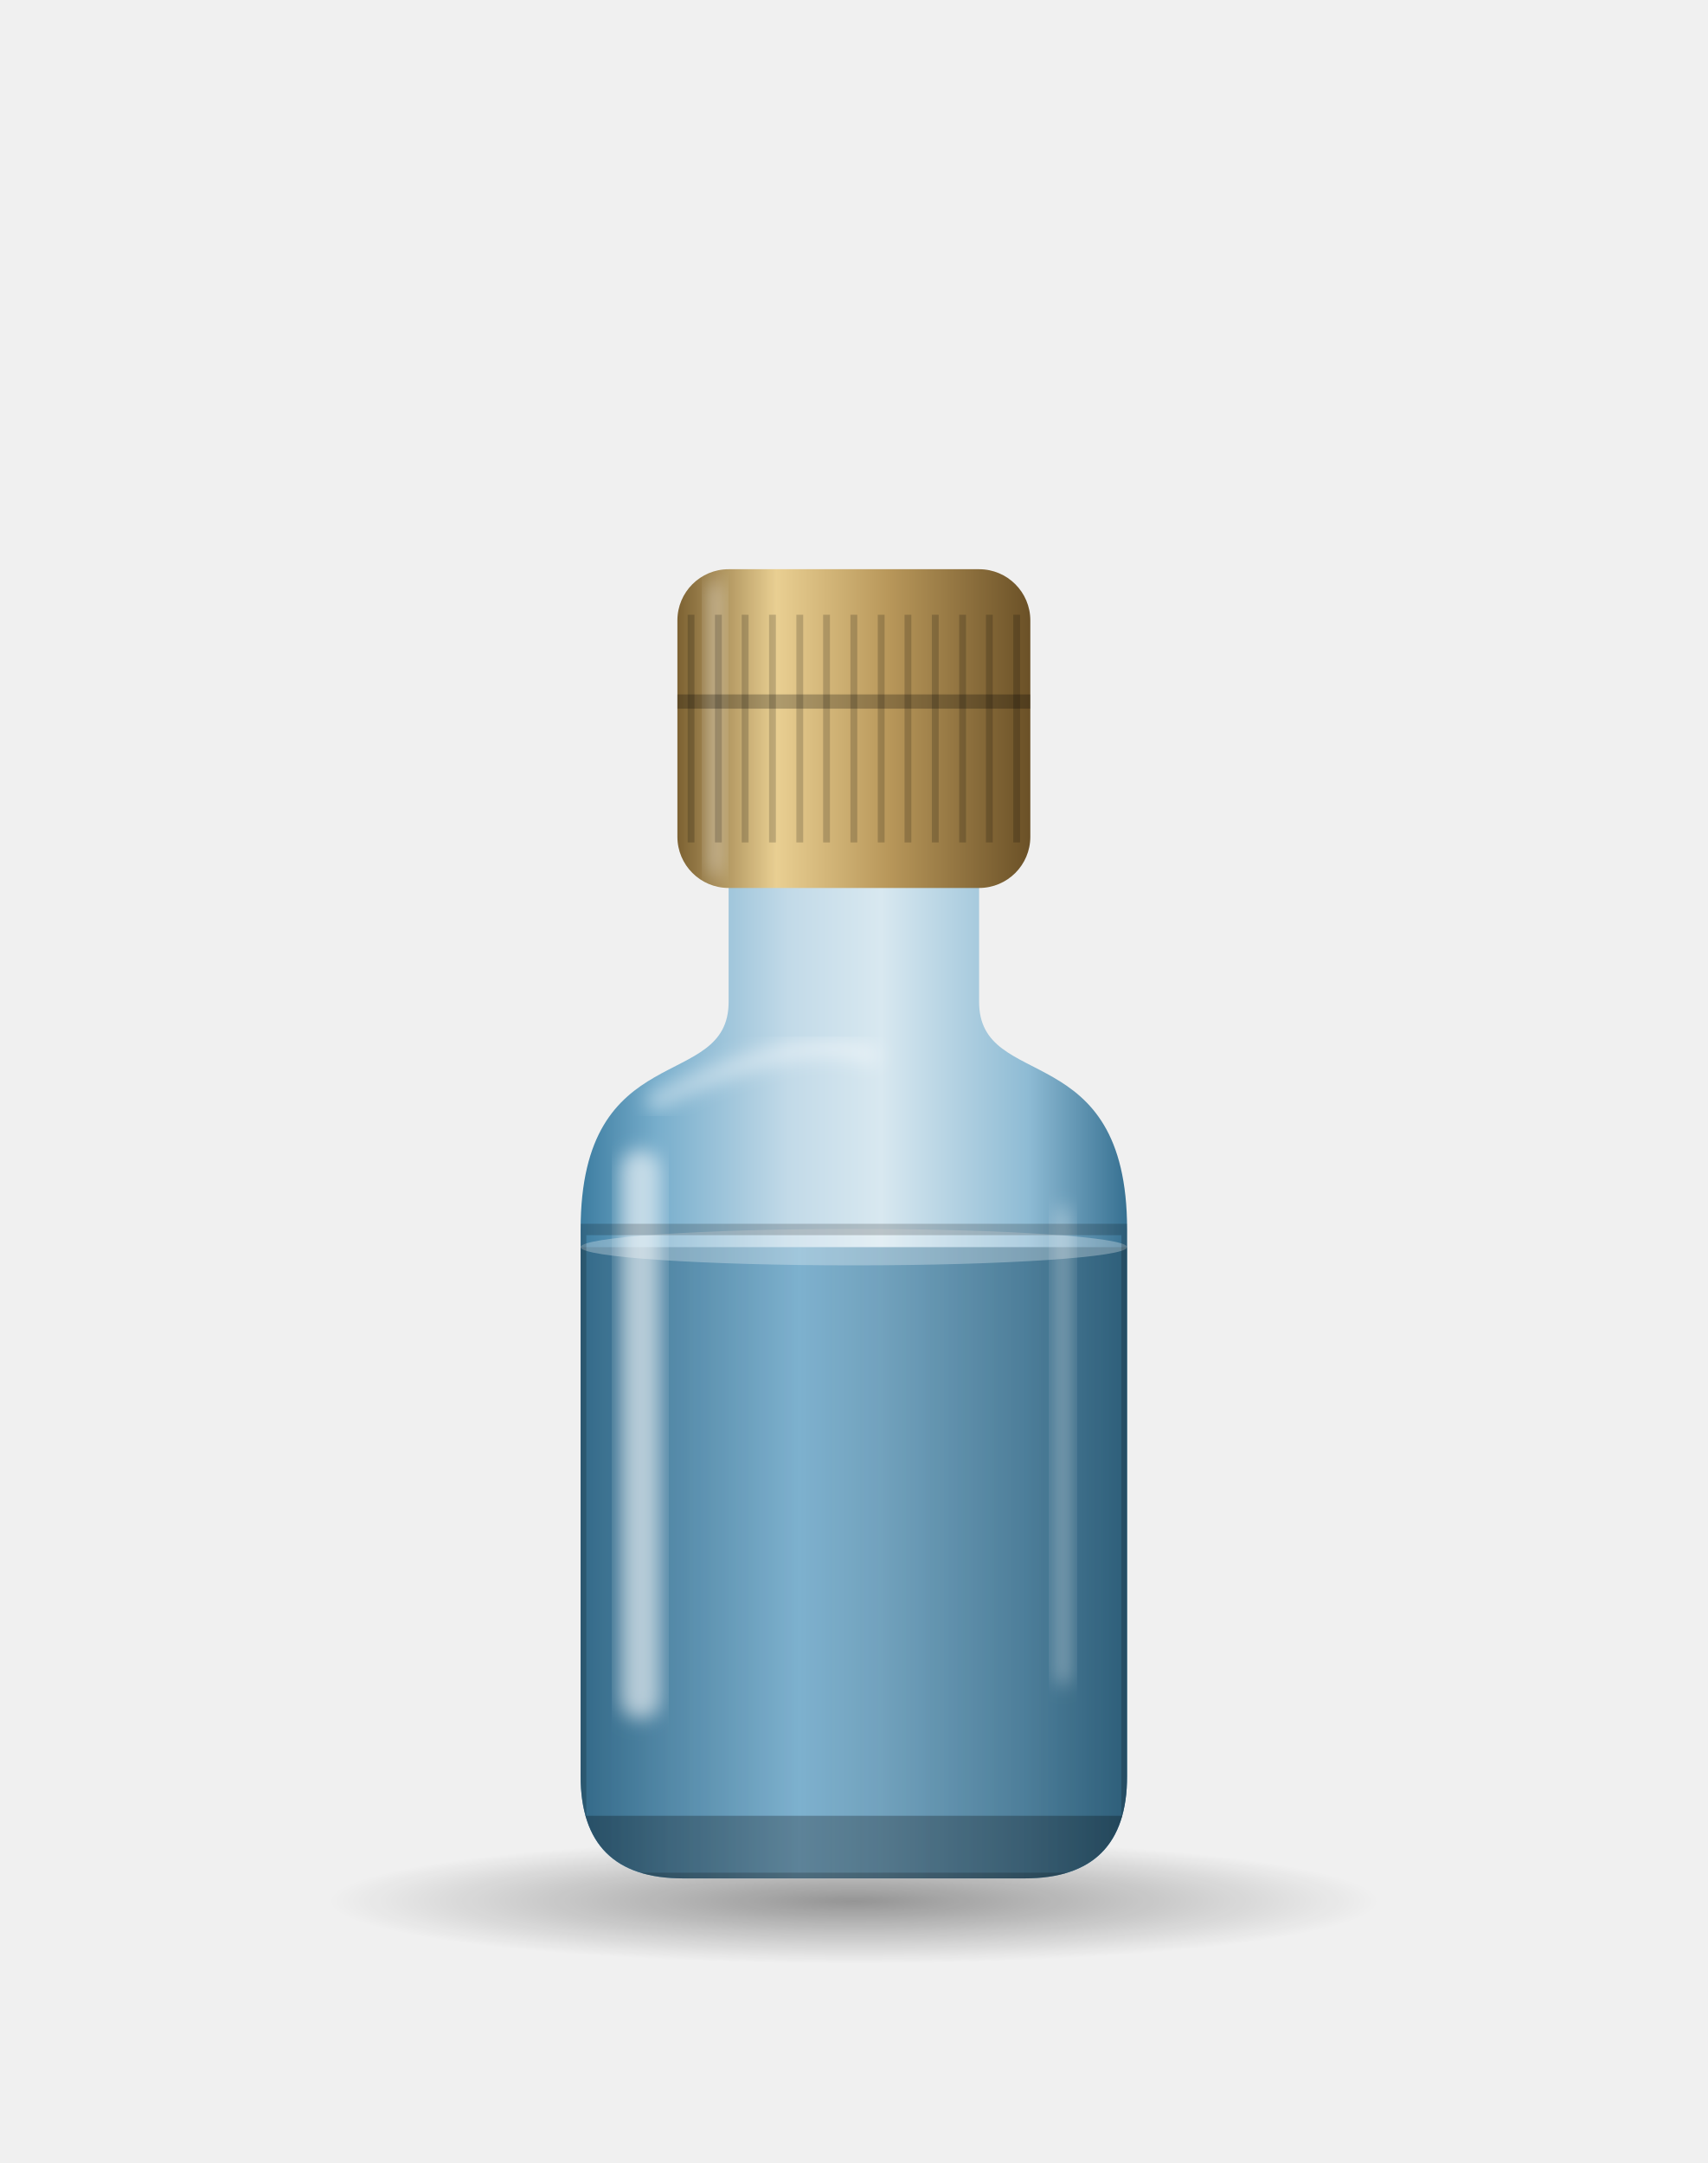
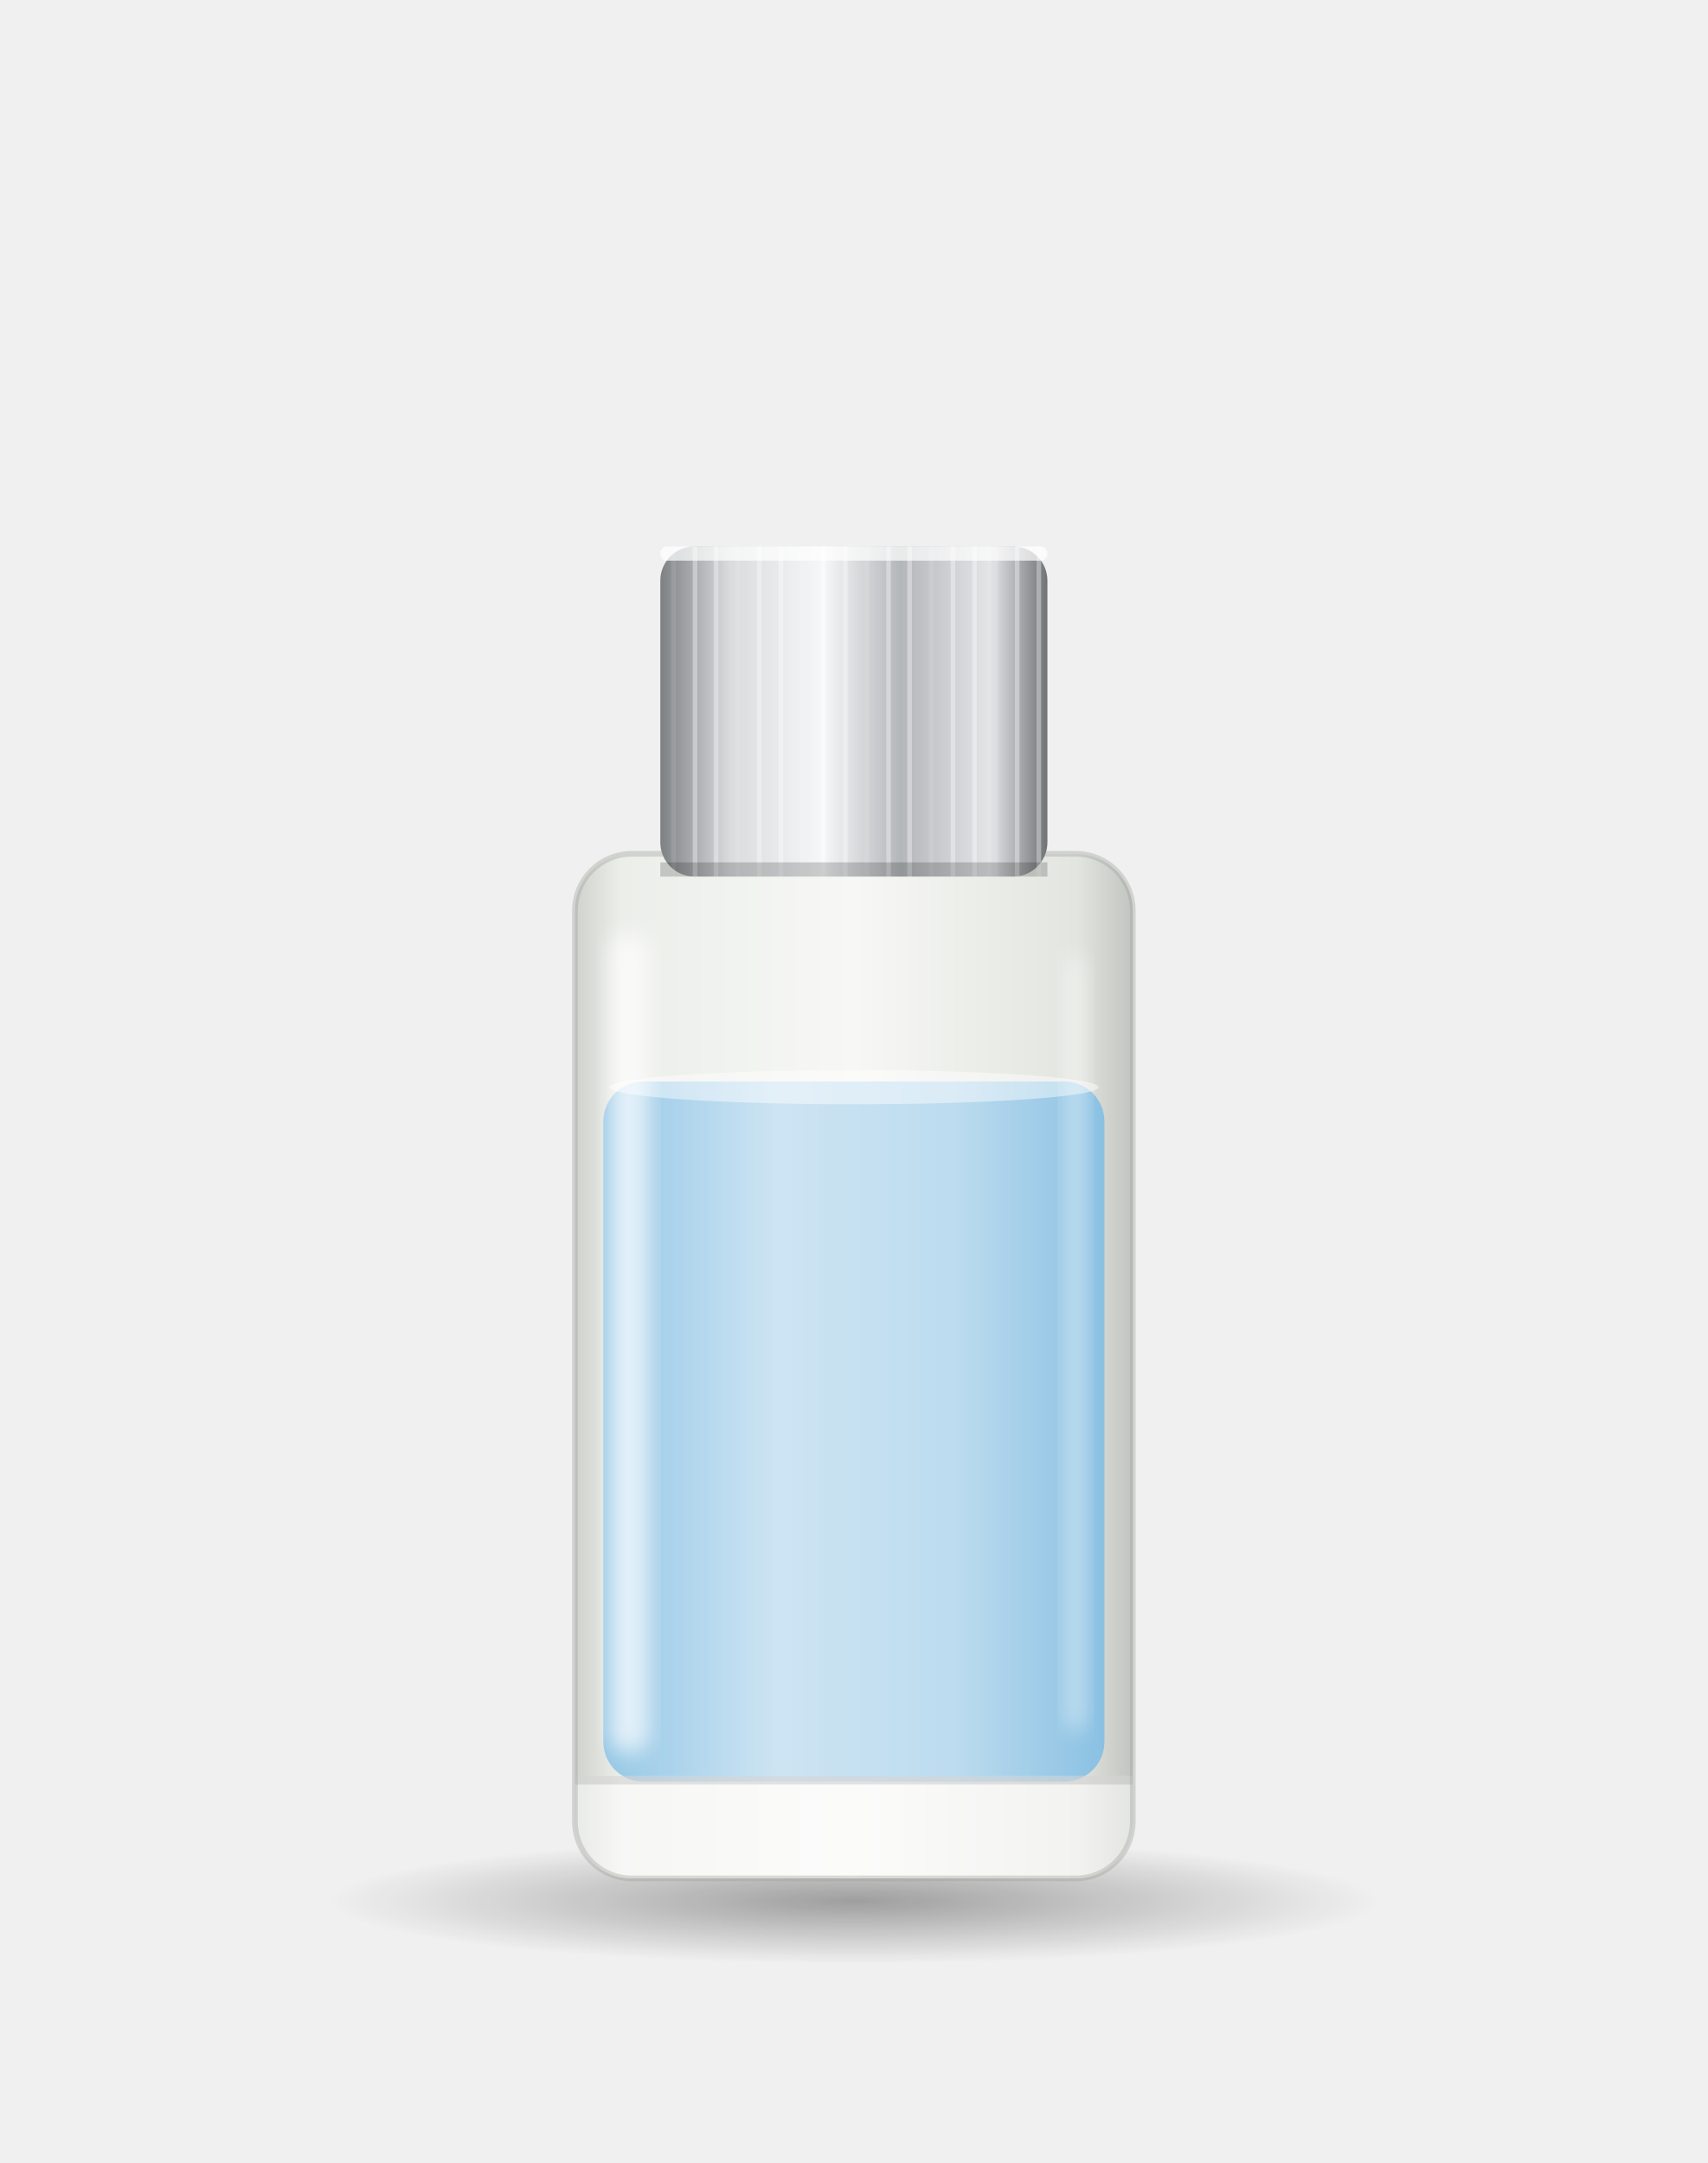
<svg xmlns="http://www.w3.org/2000/svg" viewBox="0 0 300 380" role="img" aria-label="Illustration">
  <defs>
-     <linearGradient id="gl" x1="0" x2="1">
-       <stop offset="0" stop-color="#3d7da1" />
-       <stop offset=".14" stop-color="#78aecc" />
-       <stop offset=".38" stop-color="#c2dae8" />
-       <stop offset=".55" stop-color="#d8e8f0" />
-       <stop offset=".82" stop-color="#8ebbd4" />
-       <stop offset="1" stop-color="#377192" />
+     <linearGradient id="fg" x1="0" x2="1">
+       <stop offset="0" stop-color="#cfd2cd" />
+       <stop offset=".08" stop-color="#eceeea" />
+       <stop offset=".5" stop-color="#f7f8f5" />
+       <stop offset=".9" stop-color="#e3e5e0" />
+       <stop offset="1" stop-color="#c3c6c0" />
    </linearGradient>
    <linearGradient id="lq" x1="0" x2="1">
-       <stop offset="0" stop-color="#326684" />
-       <stop offset=".4" stop-color="#71a9c9" />
-       <stop offset="1" stop-color="#2c5b75" />
-     </linearGradient>
-     <linearGradient id="cp" x1="0" x2="1">
-       <stop offset="0" stop-color="#7d6232" />
-       <stop offset=".28" stop-color="#e9cf92" />
-       <stop offset=".6" stop-color="#b8975a" />
-       <stop offset="1" stop-color="#6b5127" />
+       <stop offset="0" stop-color="#62addb" />
+       <stop offset=".35" stop-color="#b5d8ee" />
+       <stop offset=".7" stop-color="#9ccbe8" />
+       <stop offset="1" stop-color="#52a4d7" />
    </linearGradient>
    <linearGradient id="mt" x1="0" x2="1">
-       <stop offset="0" stop-color="#8a8c8e" />
-       <stop offset=".25" stop-color="#f4f5f6" />
-       <stop offset=".5" stop-color="#b9bbbd" />
-       <stop offset=".78" stop-color="#eceeef" />
-       <stop offset="1" stop-color="#7d7f82" />
+       <stop offset="0" stop-color="#7d8083" />
+       <stop offset=".18" stop-color="#d9dbdd" />
+       <stop offset=".42" stop-color="#f6f7f8" />
+       <stop offset=".62" stop-color="#b4b7ba" />
+       <stop offset=".85" stop-color="#e3e5e7" />
+       <stop offset="1" stop-color="#6f7275" />
+     </linearGradient>
+     <linearGradient id="bk" x1="0" x2="1">
+       <stop offset="0" stop-color="#0c0c0c" />
+       <stop offset=".3" stop-color="#4a4a4a" />
+       <stop offset=".6" stop-color="#1a1a1a" />
+       <stop offset="1" stop-color="#050505" />
    </linearGradient>
    <radialGradient id="sh" cx=".5" cy=".5" r=".5">
-       <stop offset="0" stop-color="#000" stop-opacity=".38" />
+       <stop offset="0" stop-color="#000" stop-opacity=".34" />
      <stop offset="1" stop-color="#000" stop-opacity="0" />
    </radialGradient>
-     <filter id="bl" x="-20%" y="-20%" width="140%" height="140%">
-       <feGaussianBlur stdDeviation="1.6" />
+     <filter id="bl" x="-30%" y="-30%" width="160%" height="160%">
+       <feGaussianBlur stdDeviation="1.8" />
    </filter>
  </defs>
  <ellipse cx="150" cy="334" rx="92" ry="11" fill="url(#sh)" />
-   <clipPath id="bc">
-     <path d="M128.0 152 L128.0 176 C128.0 192 102.0 182 102.0 216 L102.0 312 Q102.0 330 120.0 330 L180.0 330 Q198.0 330 198.0 312 L198.0 216 C198.0 182 172.0 192 172.0 176 L172.0 152 Z" />
+   <clipPath id="fc">
+     <rect x="101.0" y="150" width="98" height="180" rx="10" />
  </clipPath>
-   <path d="M128.0 152 L128.0 176 C128.0 192 102.0 182 102.0 216 L102.0 312 Q102.0 330 120.0 330 L180.0 330 Q198.0 330 198.0 312 L198.0 216 C198.0 182 172.0 192 172.0 176 L172.0 152 Z" fill="url(#gl)" />
-   <g clip-path="url(#bc)">
-     <rect x="102.0" y="219.1" width="96" height="112.9" fill="url(#lq)" opacity="0.85" />
-     <ellipse cx="150" cy="219.1" rx="48.0" ry="3.2" fill="#fff" opacity=".28" />
-     <rect x="102.0" y="319" width="96" height="12" fill="#000" opacity=".26" />
-     <rect x="109.0" y="202" width="7" height="100" rx="3.5" fill="#fff" opacity=".6" filter="url(#bl)" />
-     <rect x="185.0" y="212" width="3.5" height="84" rx="1.7" fill="#fff" opacity=".3" filter="url(#bl)" />
-     <path d="M114.0 194 Q142 180 154 186" stroke="#fff" stroke-width="3" fill="none" opacity=".45" filter="url(#bl)" />
-     <rect x="102.0" y="216" width="96" height="114" fill="none" stroke="#000" stroke-opacity=".18" stroke-width="2" />
+   <rect x="101.0" y="150" width="98" height="180" rx="10" fill="url(#fg)" />
+   <g clip-path="url(#fc)">
+     <rect x="106.0" y="190" width="88" height="123" rx="7" fill="url(#lq)" opacity=".92" />
+     <rect x="106.0" y="190" width="88" height="123" rx="7" fill="#fff" opacity=".28" />
+     <ellipse cx="150" cy="191" rx="43.0" ry="3" fill="#fff" opacity=".45" />
+     <rect x="101.0" y="312" width="98" height="18" fill="#fff" opacity=".55" />
+     <rect x="101.0" y="312" width="98" height="1.5" fill="#000" opacity=".1" />
+     <rect x="107.0" y="164" width="7" height="144" rx="3.5" fill="#fff" opacity=".7" filter="url(#bl)" />
+     <rect x="187.0" y="168" width="4" height="136" rx="2" fill="#fff" opacity=".4" filter="url(#bl)" />
  </g>
-   <rect x="119" y="100" width="62" height="56" rx="9" fill="url(#cp)" />
-   <rect x="124" y="102" width="3.2" height="52" rx="1.6" fill="#fff" opacity=".35" filter="url(#bl)" />
-   <rect x="120.8" y="108" width="1.2" height="40" fill="#000" opacity="0.18" />
-   <rect x="125.6" y="108" width="1.2" height="40" fill="#000" opacity="0.18" />
-   <rect x="130.3" y="108" width="1.2" height="40" fill="#000" opacity="0.18" />
-   <rect x="135.1" y="108" width="1.2" height="40" fill="#000" opacity="0.18" />
-   <rect x="139.9" y="108" width="1.2" height="40" fill="#000" opacity="0.18" />
-   <rect x="144.6" y="108" width="1.2" height="40" fill="#000" opacity="0.18" />
-   <rect x="149.4" y="108" width="1.2" height="40" fill="#000" opacity="0.18" />
-   <rect x="154.2" y="108" width="1.2" height="40" fill="#000" opacity="0.18" />
-   <rect x="158.9" y="108" width="1.2" height="40" fill="#000" opacity="0.18" />
-   <rect x="163.7" y="108" width="1.2" height="40" fill="#000" opacity="0.18" />
-   <rect x="168.5" y="108" width="1.2" height="40" fill="#000" opacity="0.18" />
-   <rect x="173.2" y="108" width="1.2" height="40" fill="#000" opacity="0.18" />
-   <rect x="178.0" y="108" width="1.2" height="40" fill="#000" opacity="0.18" />
-   <rect x="119" y="122" width="62" height="2.5" fill="#000" opacity=".25" />
+   <rect x="101.0" y="150" width="98" height="180" rx="10" fill="none" stroke="#9a9d97" stroke-opacity=".35" />
+   <rect x="116" y="96" width="68" height="58" rx="6" fill="url(#mt)" />
+   <rect x="117.9" y="96" width=".8" height="58" fill="#fff" opacity="0.1" />
+   <rect x="121.7" y="96" width=".8" height="58" fill="#fff" opacity="0.35" />
+   <rect x="125.4" y="96" width=".8" height="58" fill="#fff" opacity="0.35" />
+   <rect x="129.2" y="96" width=".8" height="58" fill="#fff" opacity="0.1" />
+   <rect x="133.0" y="96" width=".8" height="58" fill="#fff" opacity="0.35" />
+   <rect x="136.8" y="96" width=".8" height="58" fill="#fff" opacity="0.35" />
+   <rect x="140.6" y="96" width=".8" height="58" fill="#fff" opacity="0.1" />
+   <rect x="144.3" y="96" width=".8" height="58" fill="#fff" opacity="0.35" />
+   <rect x="148.1" y="96" width=".8" height="58" fill="#fff" opacity="0.35" />
+   <rect x="151.9" y="96" width=".8" height="58" fill="#fff" opacity="0.1" />
+   <rect x="155.7" y="96" width=".8" height="58" fill="#fff" opacity="0.35" />
+   <rect x="159.4" y="96" width=".8" height="58" fill="#fff" opacity="0.35" />
+   <rect x="163.2" y="96" width=".8" height="58" fill="#fff" opacity="0.1" />
+   <rect x="167.0" y="96" width=".8" height="58" fill="#fff" opacity="0.35" />
+   <rect x="170.8" y="96" width=".8" height="58" fill="#fff" opacity="0.35" />
+   <rect x="174.6" y="96" width=".8" height="58" fill="#fff" opacity="0.1" />
+   <rect x="178.3" y="96" width=".8" height="58" fill="#fff" opacity="0.35" />
+   <rect x="182.1" y="96" width=".8" height="58" fill="#fff" opacity="0.35" />
+   <rect x="116" y="96" width="68" height="2.5" rx="1.2" fill="#fff" opacity=".7" />
+   <rect x="116" y="151.5" width="68" height="2.5" fill="#000" opacity=".18" />
</svg>
